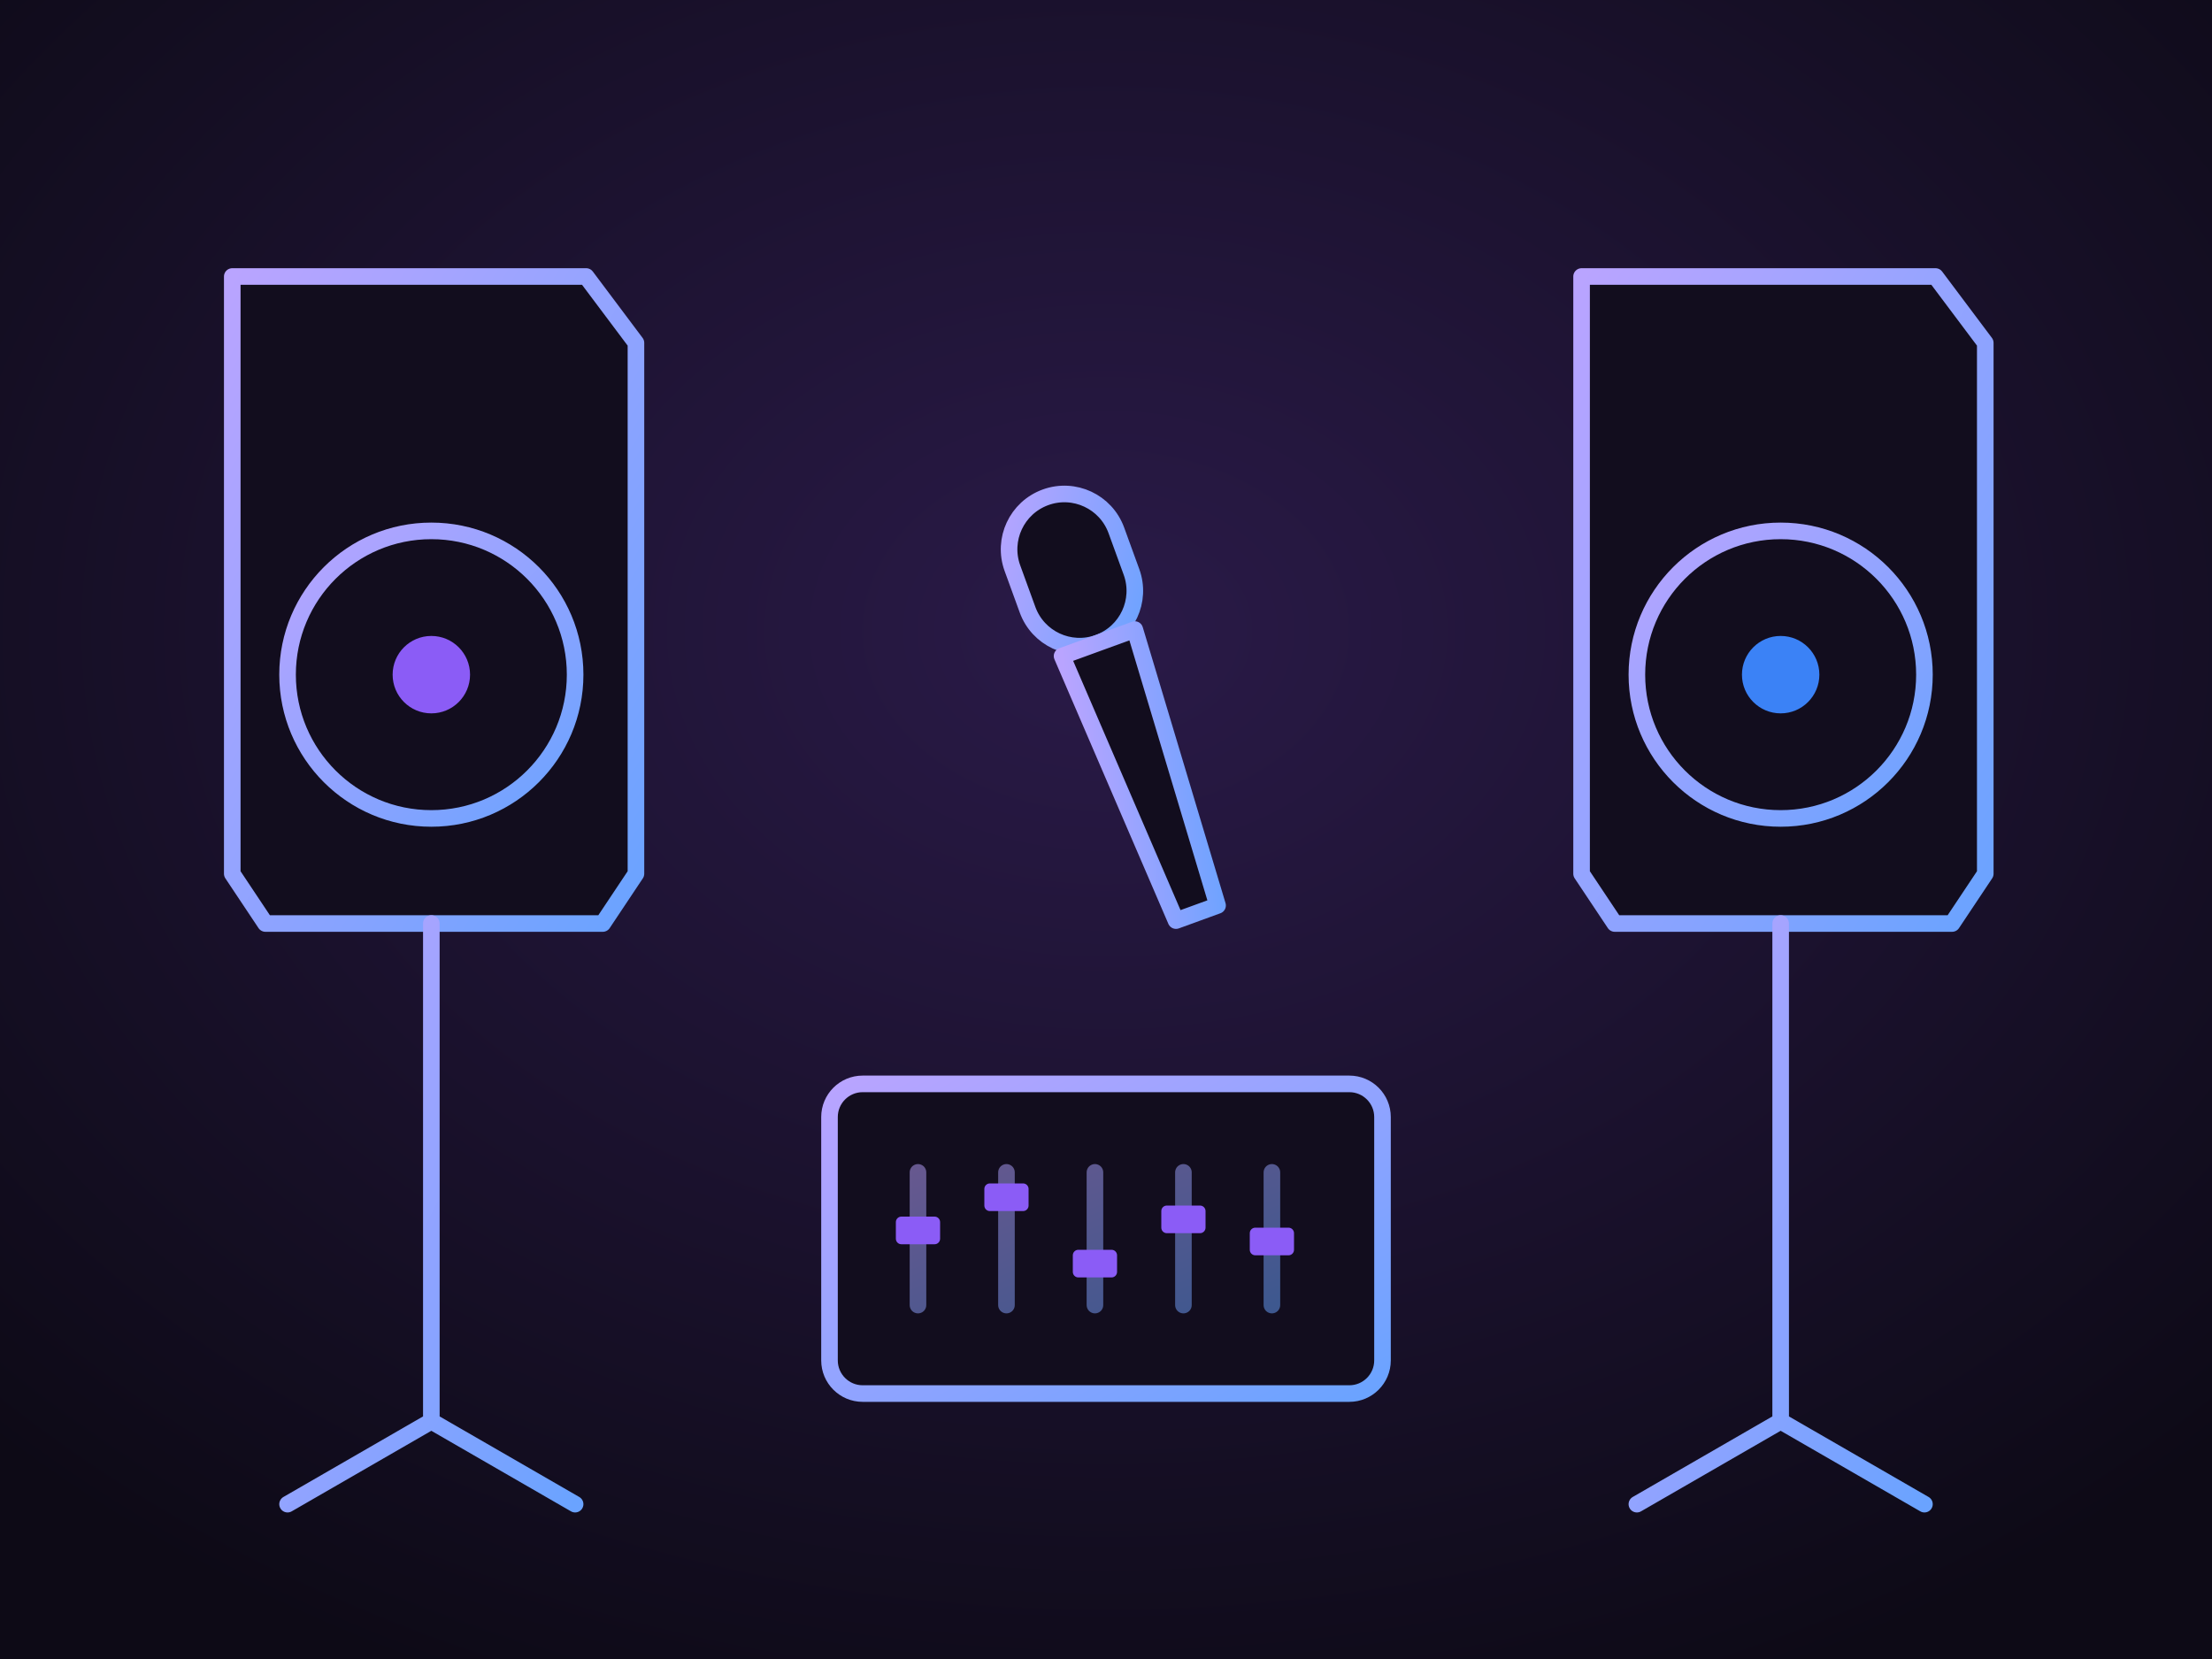
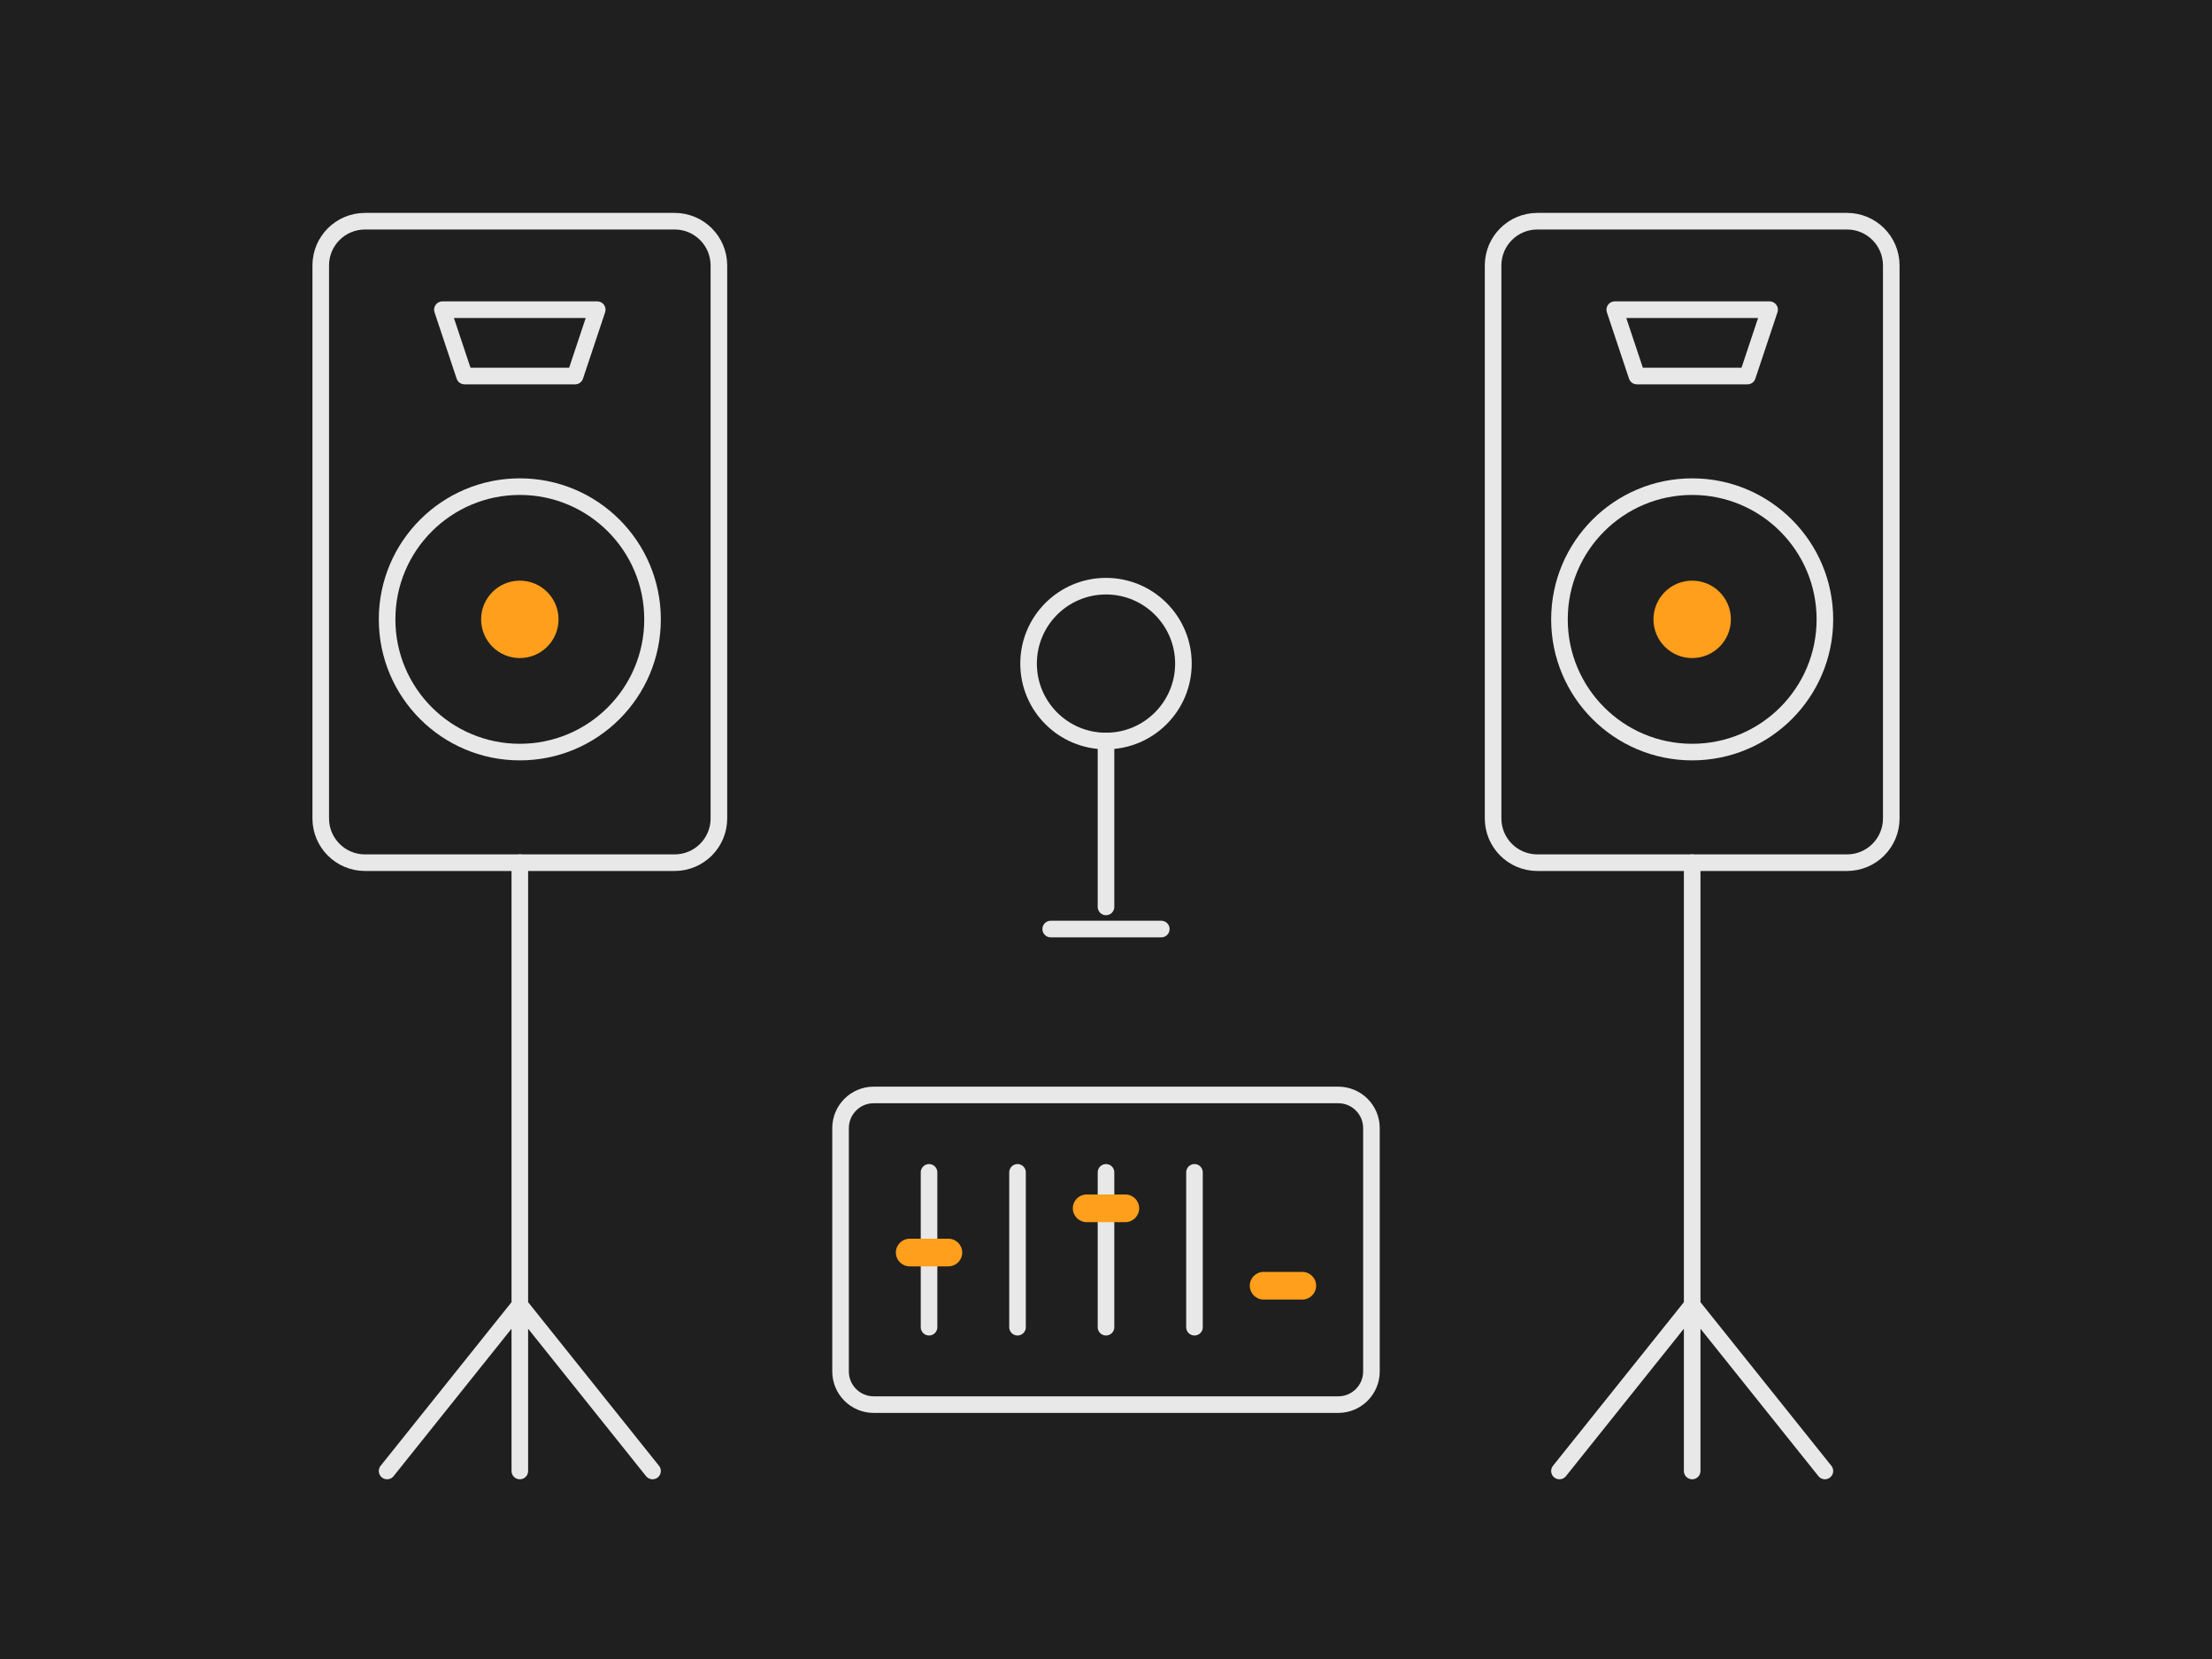
- <svg xmlns="http://www.w3.org/2000/svg" viewBox="0 0 400 300" role="img" aria-label="Illustration of a complete PA system with two speakers on stands, a mixer and a microphone">
-   <defs>
-     <radialGradient id="g" cx="50%" cy="38%" r="70%">
-       <stop offset="0" stop-color="#2a1a48" />
-       <stop offset="1" stop-color="#0d0a16" />
-     </radialGradient>
-     <linearGradient id="s" x1="0" y1="0" x2="1" y2="1">
-       <stop offset="0" stop-color="#b9a4ff" />
-       <stop offset="1" stop-color="#6aa3ff" />
-     </linearGradient>
-   </defs>
-   <rect width="400" height="300" fill="url(#g)" />
-   <g fill="none" stroke="url(#s)" stroke-width="3" stroke-linejoin="round" stroke-linecap="round">
-     <g>
-       <path d="M42 50h64l9 12v96l-6 9H48l-6-9V62z" fill="#120d1e" />
-       <circle cx="78" cy="122" r="26" />
-       <circle cx="78" cy="122" r="7" fill="#8B5CF6" stroke="none" />
-       <path d="M78 167v90M52 272l26-15 26 15" />
-     </g>
-     <g transform="translate(244 0)">
-       <path d="M42 50h64l9 12v96l-6 9H48l-6-9V62z" fill="#120d1e" />
-       <circle cx="78" cy="122" r="26" />
-       <circle cx="78" cy="122" r="7" fill="#3B82F6" stroke="none" />
-       <path d="M78 167v90M52 272l26-15 26 15" />
-     </g>
-     <rect x="150" y="196" width="100" height="56" rx="6" fill="#120d1e" />
-     <path d="M166 212v24M182 212v24M198 212v24M214 212v24M230 212v24" stroke-opacity=".5" />
-     <g transform="rotate(-20 200 120)">
-       <rect x="190" y="88" width="20" height="28" rx="10" fill="#120d1e" />
-       <path d="M193 116h14l-3 52h-8z" fill="#120d1e" />
-     </g>
+ <svg xmlns="http://www.w3.org/2000/svg" viewBox="0 0 400 300" role="img" aria-label="Illustration of a complete PA system with speakers, stands, mixer and microphone">
+   <rect width="400" height="300" fill="#1f1f1f" />
+   <g fill="none" stroke="#e8e8e8" stroke-width="3" stroke-linecap="round" stroke-linejoin="round">
+     <path d="M66 40h56a8 8 0 0 1 8 8v100a8 8 0 0 1-8 8H66a8 8 0 0 1-8-8V48a8 8 0 0 1 8-8zM278 40h56a8 8 0 0 1 8 8v100a8 8 0 0 1-8 8h-56a8 8 0 0 1-8-8V48a8 8 0 0 1 8-8z" />
+     <circle cx="94" cy="112" r="24" />
+     <circle cx="306" cy="112" r="24" />
+     <path d="M80 56h28l-4 12H84zM292 56h28l-4 12h-20z" />
+     <path d="M94 156v110M70 266l24-30 24 30M306 156v110M282 266l24-30 24 30" />
+     <rect x="152" y="198" width="96" height="56" rx="6" />
+     <path d="M168 212v28M184 212v28M200 212v28M216 212v28" />
+     <circle cx="200" cy="120" r="14" />
+     <path d="M200 134v30M190 168h20" />
  </g>
-   <g fill="#8B5CF6">
-     <rect x="162" y="220" width="8" height="5" rx="1" />
-     <rect x="178" y="214" width="8" height="5" rx="1" />
-     <rect x="194" y="226" width="8" height="5" rx="1" />
-     <rect x="210" y="218" width="8" height="5" rx="1" />
-     <rect x="226" y="222" width="8" height="5" rx="1" />
+   <g fill="#FF9F1C">
+     <circle cx="94" cy="112" r="7" />
+     <circle cx="306" cy="112" r="7" />
+     <rect x="162" y="224" width="12" height="5" rx="2.5" />
+     <rect x="194" y="216" width="12" height="5" rx="2.5" />
+     <rect x="226" y="230" width="12" height="5" rx="2.5" />
  </g>
</svg>
